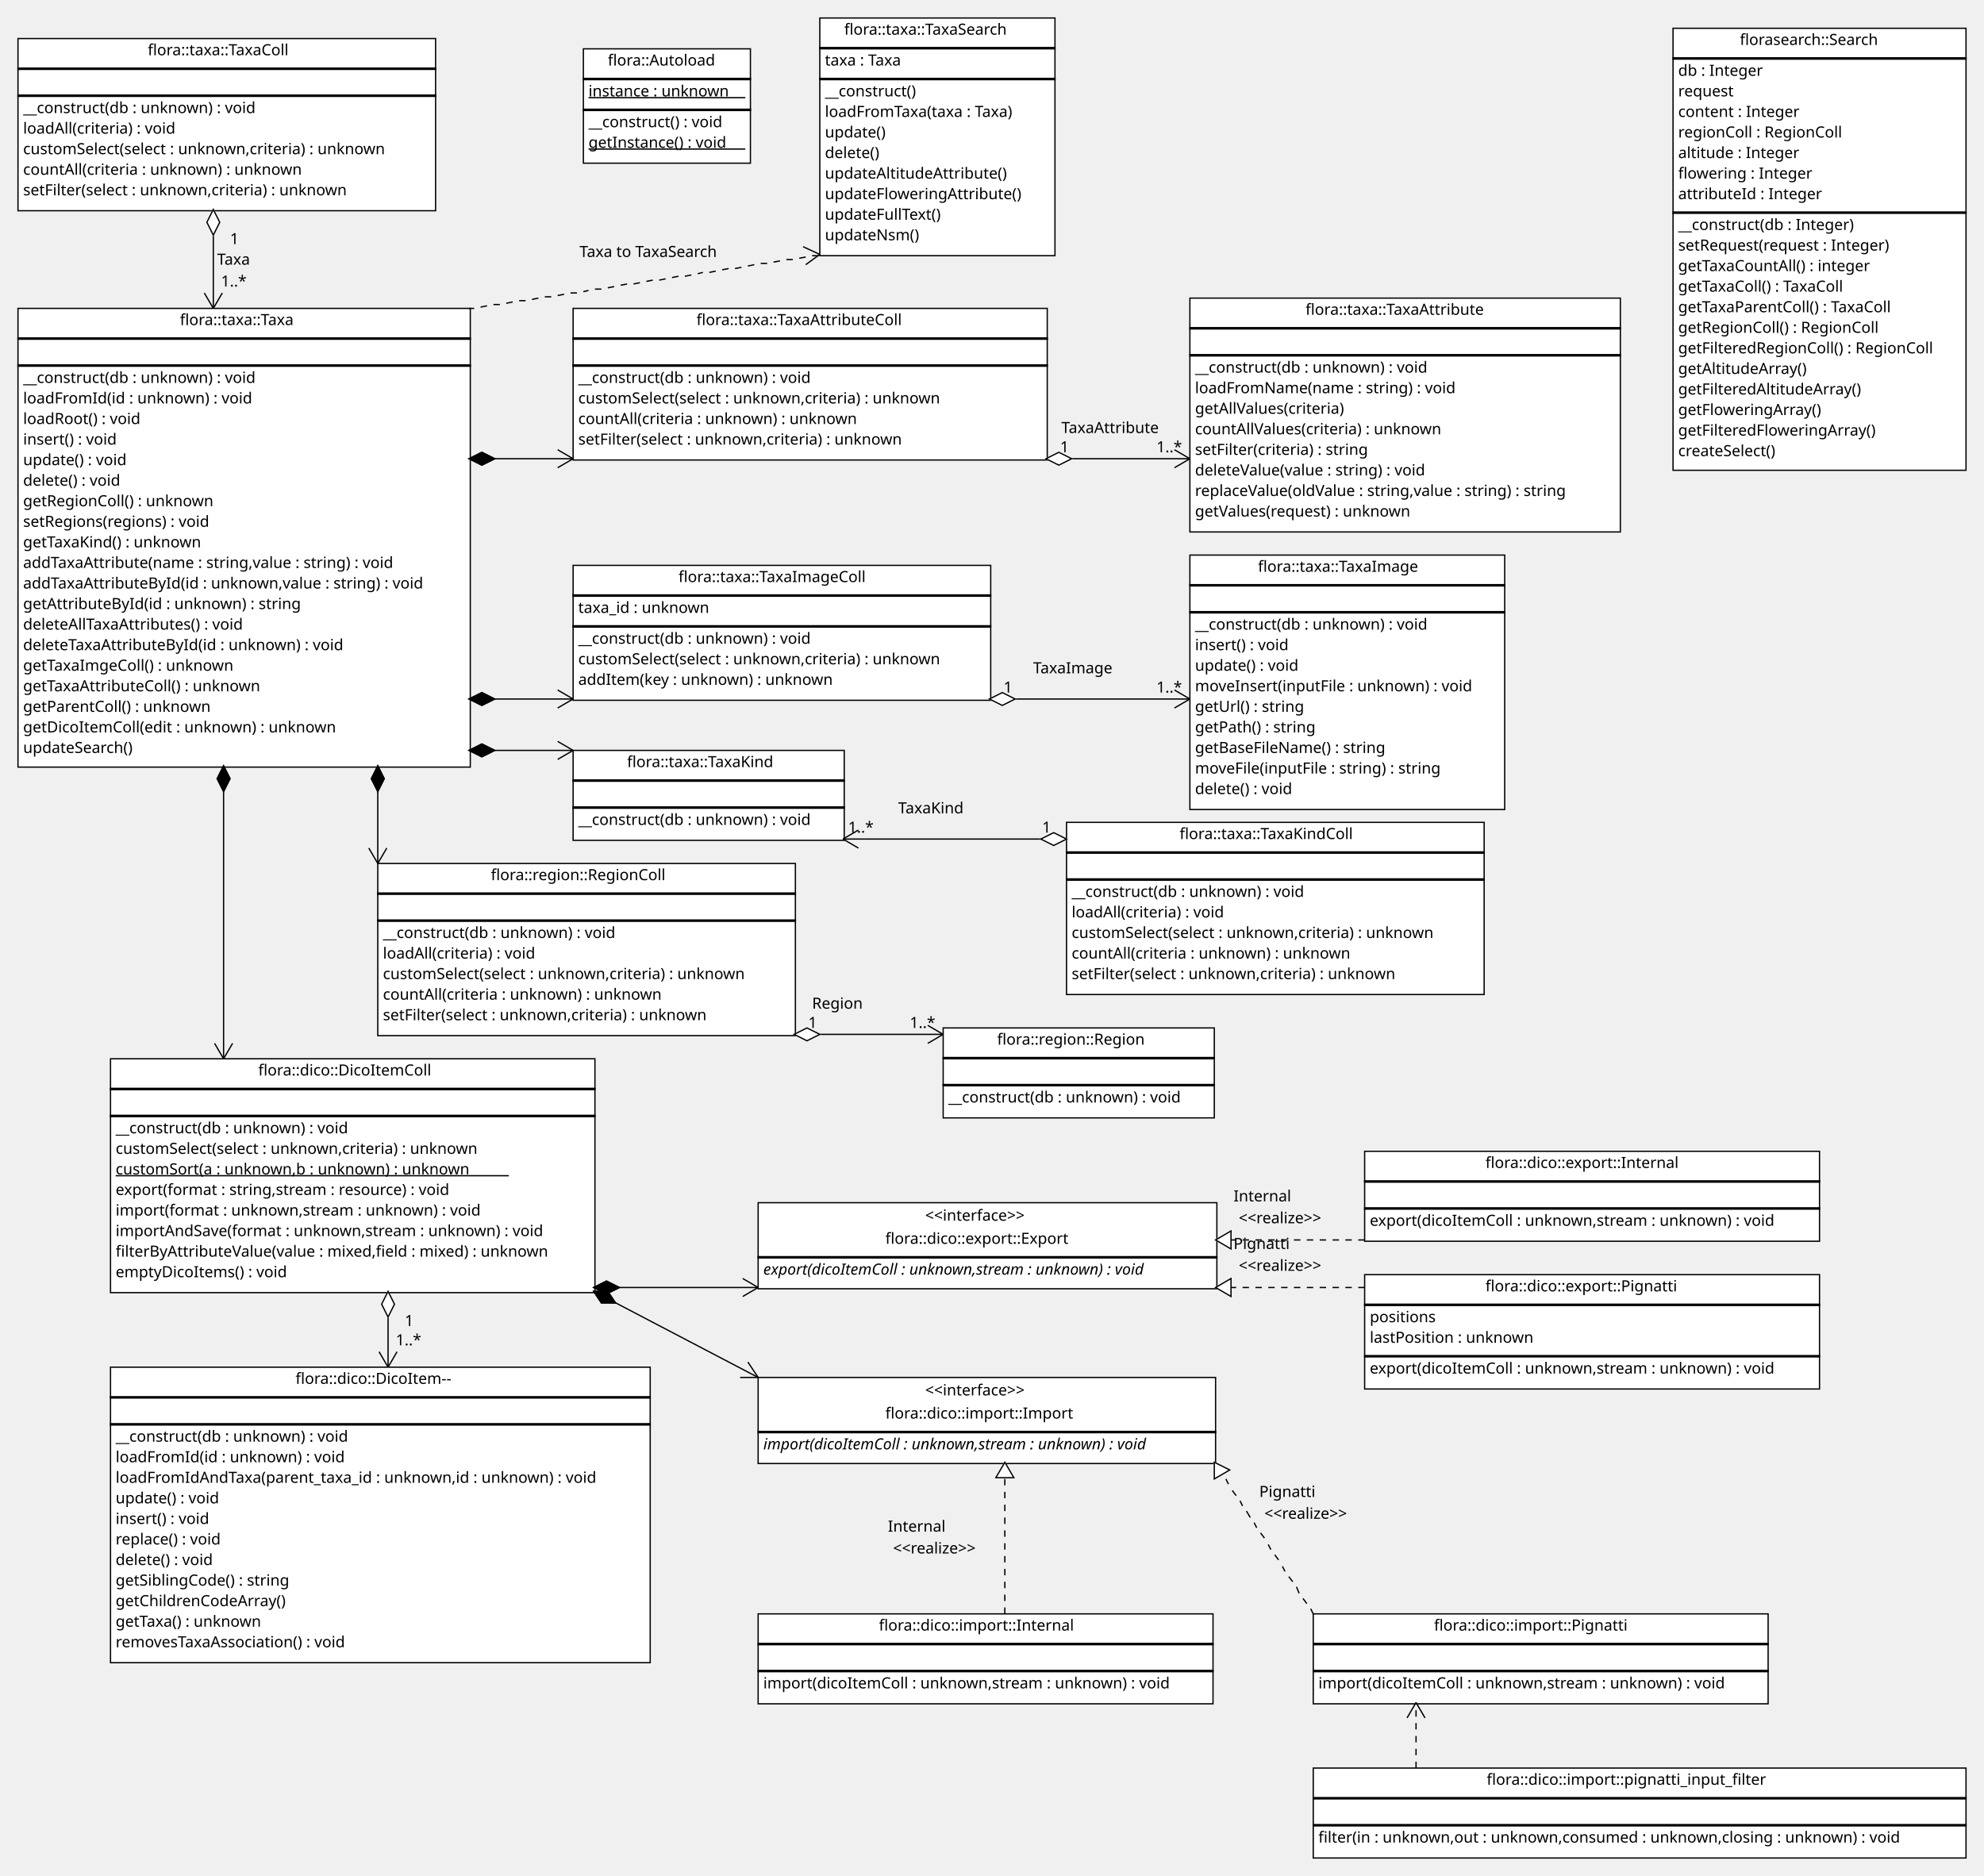
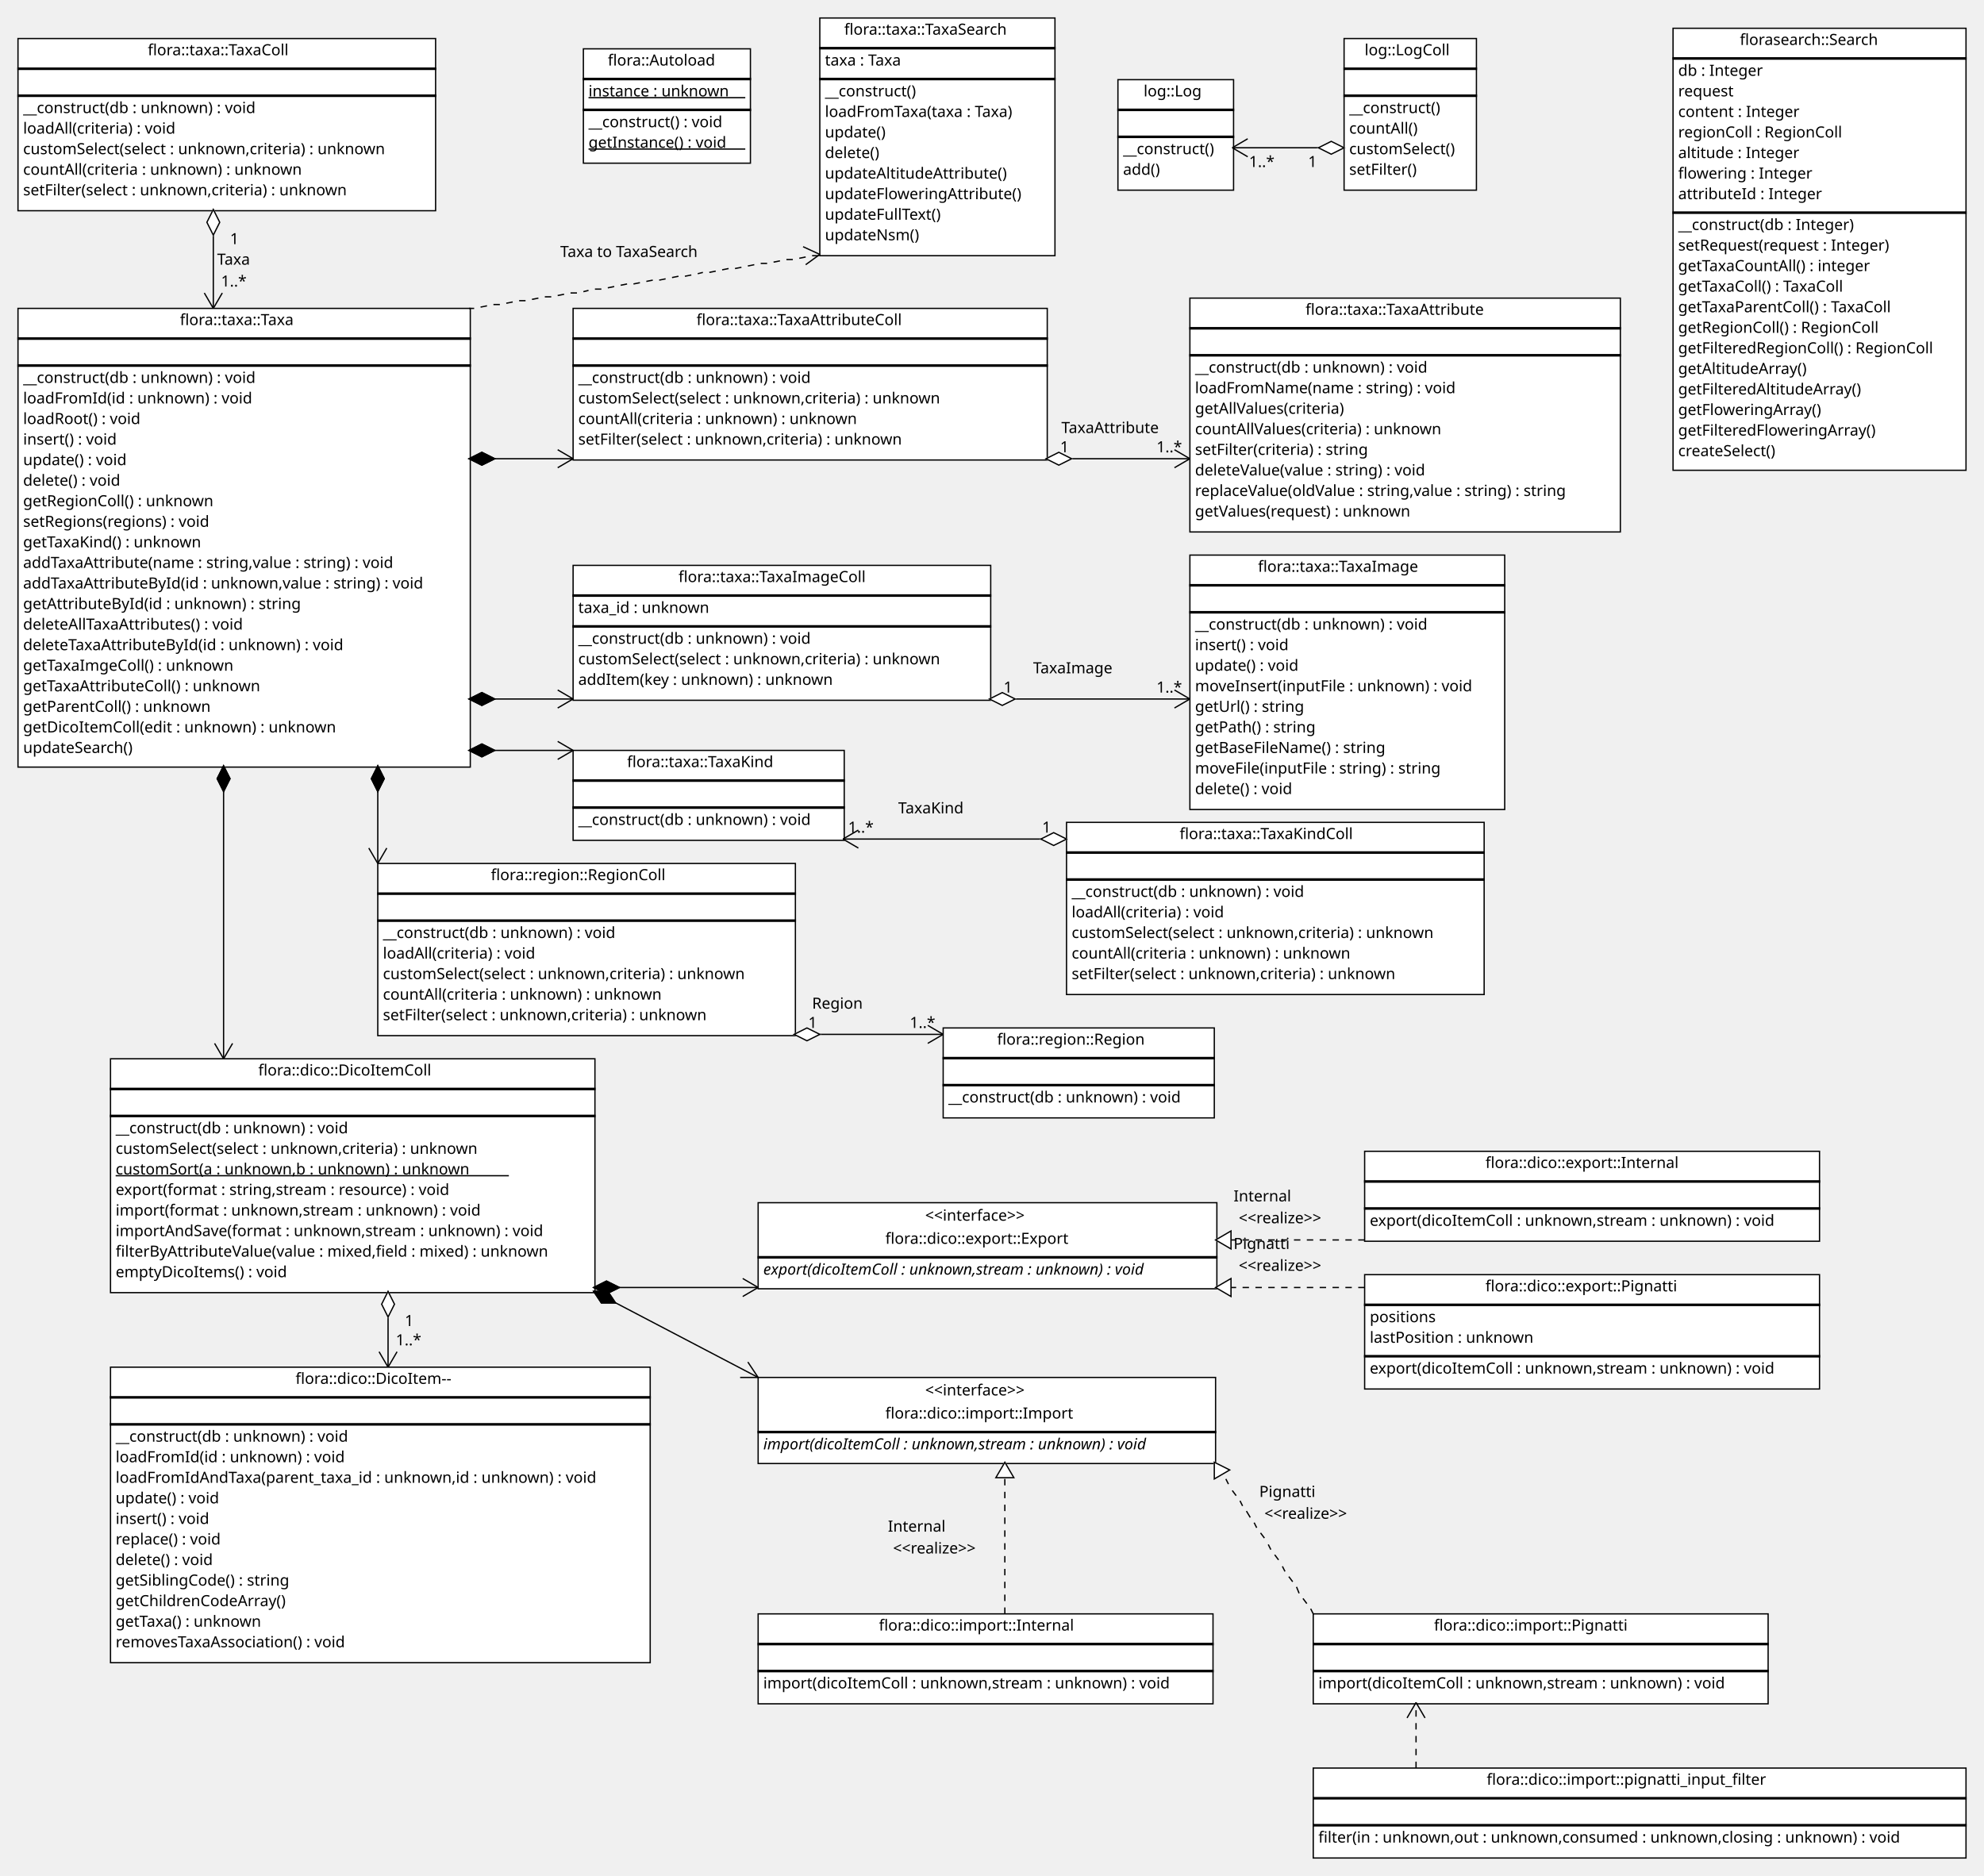
<svg xmlns="http://www.w3.org/2000/svg" height="1460" version="1.1" width="1544">
  <rect fill="#ffffff" height="357" stroke="#ffffff" stroke-width="1" width="352" x="14" y="240" />
  <rect fill="none" height="357" stroke="#000000" stroke-width="1" width="352" x="14" y="240" />
  <text font-family="Dialog" font-size="12" x="140" y="253">
flora::taxa::Taxa</text>
  <rect fill="#000000" height="1" stroke="#000000" stroke-width="1" width="352" x="14" y="263" />
  <rect fill="#000000" height="1" stroke="#000000" stroke-width="1" width="352" x="14" y="284" />
  <text font-family="Dialog" font-size="12" x="18" y="298">
__construct(db : unknown) : void</text>
  <text font-family="Dialog" font-size="12" x="18" y="314">
loadFromId(id : unknown) : void</text>
  <text font-family="Dialog" font-size="12" x="18" y="330">
loadRoot() : void</text>
  <text font-family="Dialog" font-size="12" x="18" y="346">
insert() : void</text>
  <text font-family="Dialog" font-size="12" x="18" y="362">
update() : void</text>
  <text font-family="Dialog" font-size="12" x="18" y="378">
delete() : void</text>
  <text font-family="Dialog" font-size="12" x="18" y="394">
getRegionColl() : unknown</text>
  <text font-family="Dialog" font-size="12" x="18" y="410">
setRegions(regions) : void</text>
  <text font-family="Dialog" font-size="12" x="18" y="426">
getTaxaKind() : unknown</text>
  <text font-family="Dialog" font-size="12" x="18" y="442">
addTaxaAttribute(name : string,value : string) : void</text>
  <text font-family="Dialog" font-size="12" x="18" y="458">
addTaxaAttributeById(id : unknown,value : string) : void</text>
  <text font-family="Dialog" font-size="12" x="18" y="474">
getAttributeById(id : unknown) : string</text>
  <text font-family="Dialog" font-size="12" x="18" y="490">
deleteAllTaxaAttributes() : void</text>
  <text font-family="Dialog" font-size="12" x="18" y="506">
deleteTaxaAttributeById(id : unknown) : void</text>
  <text font-family="Dialog" font-size="12" x="18" y="522">
getTaxaImgeColl() : unknown</text>
  <text font-family="Dialog" font-size="12" x="18" y="538">
getTaxaAttributeColl() : unknown</text>
  <text font-family="Dialog" font-size="12" x="18" y="554">
getParentColl() : unknown</text>
  <text font-family="Dialog" font-size="12" x="18" y="570">
getDicoItemColl(edit : unknown) : unknown</text>
  <text font-family="Dialog" font-size="12" x="18" y="586">
updateSearch()</text>
  <rect fill="#ffffff" height="118" stroke="#ffffff" stroke-width="1" width="369" x="446" y="240" />
  <rect fill="none" height="118" stroke="#000000" stroke-width="1" width="369" x="446" y="240" />
  <text font-family="Dialog" font-size="12" x="542" y="253">
flora::taxa::TaxaAttributeColl</text>
  <rect fill="#000000" height="1" stroke="#000000" stroke-width="1" width="369" x="446" y="263" />
  <rect fill="#000000" height="1" stroke="#000000" stroke-width="1" width="369" x="446" y="284" />
  <text font-family="Dialog" font-size="12" x="450" y="298">
__construct(db : unknown) : void</text>
  <text font-family="Dialog" font-size="12" x="450" y="314">
customSelect(select : unknown,criteria) : unknown</text>
  <text font-family="Dialog" font-size="12" x="450" y="330">
countAll(criteria : unknown) : unknown</text>
  <text font-family="Dialog" font-size="12" x="450" y="346">
setFilter(select : unknown,criteria) : unknown</text>
  <rect fill="#ffffff" height="182" stroke="#ffffff" stroke-width="1" width="335" x="926" y="232" />
  <rect fill="none" height="182" stroke="#000000" stroke-width="1" width="335" x="926" y="232" />
  <text font-family="Dialog" font-size="12" x="1016" y="245">
flora::taxa::TaxaAttribute</text>
  <rect fill="#000000" height="1" stroke="#000000" stroke-width="1" width="335" x="926" y="255" />
  <rect fill="#000000" height="1" stroke="#000000" stroke-width="1" width="335" x="926" y="276" />
  <text font-family="Dialog" font-size="12" x="930" y="290">
__construct(db : unknown) : void</text>
  <text font-family="Dialog" font-size="12" x="930" y="306">
loadFromName(name : string) : void</text>
  <text font-family="Dialog" font-size="12" x="930" y="322">
getAllValues(criteria)</text>
  <text font-family="Dialog" font-size="12" x="930" y="338">
countAllValues(criteria) : unknown</text>
  <text font-family="Dialog" font-size="12" x="930" y="354">
setFilter(criteria) : string</text>
  <text font-family="Dialog" font-size="12" x="930" y="370">
deleteValue(value : string) : void</text>
  <text font-family="Dialog" font-size="12" x="930" y="386">
replaceValue(oldValue : string,value : string) : string</text>
  <text font-family="Dialog" font-size="12" x="930" y="402">
getValues(request) : unknown</text>
  <polyline fill="none" points="365,357 446,357" stroke="#000000" stroke-width="1" />
  <polygon fill="#000000" points="365,357 375,352 385,357 375,362" stroke="#000000" stroke-width="1" />
  <polygon fill="none" points="365,357 375,352 385,357 375,362" stroke="#000000" stroke-width="1" />
  <line fill="#000000" stroke="#000000" stroke-width="1" x1="434" x2="446" y1="364" y2="357" />
  <line fill="#000000" stroke="#000000" stroke-width="1" x1="434" x2="446" y1="350" y2="357" />
  <polyline fill="none" points="814,357 926,357" stroke="#000000" stroke-width="1" />
  <polygon fill="#ffffff" points="814,357 824,352 834,357 824,362" stroke="#ffffff" stroke-width="1" />
  <polygon fill="none" points="814,357 824,352 834,357 824,362" stroke="#000000" stroke-width="1" />
  <line fill="#000000" stroke="#000000" stroke-width="1" x1="914" x2="926" y1="364" y2="357" />
  <line fill="#000000" stroke="#000000" stroke-width="1" x1="914" x2="926" y1="350" y2="357" />
  <text font-family="Dialog" font-size="12" x="826" y="337">
TaxaAttribute</text>
  <text font-family="Dialog" font-size="12" x="825" y="352">
1</text>
  <text font-family="Dialog" font-size="12" x="900" y="352">
1..*</text>
  <rect fill="#ffffff" height="105" stroke="#ffffff" stroke-width="1" width="325" x="446" y="440" />
  <rect fill="none" height="105" stroke="#000000" stroke-width="1" width="325" x="446" y="440" />
  <text font-family="Dialog" font-size="12" x="528" y="453">
flora::taxa::TaxaImageColl</text>
  <rect fill="#000000" height="1" stroke="#000000" stroke-width="1" width="325" x="446" y="463" />
  <text font-family="Dialog" font-size="12" x="450" y="477">
taxa_id : unknown</text>
  <rect fill="#000000" height="1" stroke="#000000" stroke-width="1" width="325" x="446" y="487" />
  <text font-family="Dialog" font-size="12" x="450" y="501">
__construct(db : unknown) : void</text>
  <text font-family="Dialog" font-size="12" x="450" y="517">
customSelect(select : unknown,criteria) : unknown</text>
  <text font-family="Dialog" font-size="12" x="450" y="533">
addItem(key : unknown) : unknown</text>
  <polyline fill="none" points="365,544 446,544" stroke="#000000" stroke-width="1" />
  <polygon fill="#000000" points="365,544 375,539 385,544 375,549" stroke="#000000" stroke-width="1" />
  <polygon fill="none" points="365,544 375,539 385,544 375,549" stroke="#000000" stroke-width="1" />
  <line fill="#000000" stroke="#000000" stroke-width="1" x1="434" x2="446" y1="551" y2="544" />
  <line fill="#000000" stroke="#000000" stroke-width="1" x1="434" x2="446" y1="537" y2="544" />
  <rect fill="#ffffff" height="198" stroke="#ffffff" stroke-width="1" width="245" x="926" y="432" />
  <rect fill="none" height="198" stroke="#000000" stroke-width="1" width="245" x="926" y="432" />
  <text font-family="Dialog" font-size="12" x="979" y="445">
flora::taxa::TaxaImage</text>
  <rect fill="#000000" height="1" stroke="#000000" stroke-width="1" width="245" x="926" y="455" />
  <rect fill="#000000" height="1" stroke="#000000" stroke-width="1" width="245" x="926" y="476" />
  <text font-family="Dialog" font-size="12" x="930" y="490">
__construct(db : unknown) : void</text>
  <text font-family="Dialog" font-size="12" x="930" y="506">
insert() : void</text>
  <text font-family="Dialog" font-size="12" x="930" y="522">
update() : void</text>
  <text font-family="Dialog" font-size="12" x="930" y="538">
moveInsert(inputFile : unknown) : void</text>
  <text font-family="Dialog" font-size="12" x="930" y="554">
getUrl() : string</text>
  <text font-family="Dialog" font-size="12" x="930" y="570">
getPath() : string</text>
  <text font-family="Dialog" font-size="12" x="930" y="586">
getBaseFileName() : string</text>
  <text font-family="Dialog" font-size="12" x="930" y="602">
moveFile(inputFile : string) : string</text>
  <text font-family="Dialog" font-size="12" x="930" y="618">
delete() : void</text>
  <polyline fill="none" points="770,544 926,544" stroke="#000000" stroke-width="1" />
  <polygon fill="#ffffff" points="770,544 780,539 790,544 780,549" stroke="#ffffff" stroke-width="1" />
  <polygon fill="none" points="770,544 780,539 790,544 780,549" stroke="#000000" stroke-width="1" />
  <line fill="#000000" stroke="#000000" stroke-width="1" x1="914" x2="926" y1="551" y2="544" />
  <line fill="#000000" stroke="#000000" stroke-width="1" x1="914" x2="926" y1="537" y2="544" />
  <text font-family="Dialog" font-size="12" x="804" y="524">
TaxaImage</text>
  <text font-family="Dialog" font-size="12" x="781" y="539">
1</text>
  <text font-family="Dialog" font-size="12" x="900" y="539">
1..*</text>
  <rect fill="#ffffff" height="70" stroke="#ffffff" stroke-width="1" width="211" x="446" y="584" />
  <rect fill="none" height="70" stroke="#000000" stroke-width="1" width="211" x="446" y="584" />
  <text font-family="Dialog" font-size="12" x="488" y="597">
flora::taxa::TaxaKind</text>
  <rect fill="#000000" height="1" stroke="#000000" stroke-width="1" width="211" x="446" y="607" />
  <rect fill="#000000" height="1" stroke="#000000" stroke-width="1" width="211" x="446" y="628" />
  <text font-family="Dialog" font-size="12" x="450" y="642">
__construct(db : unknown) : void</text>
  <rect fill="#ffffff" height="134" stroke="#ffffff" stroke-width="1" width="325" x="830" y="640" />
  <rect fill="none" height="134" stroke="#000000" stroke-width="1" width="325" x="830" y="640" />
  <text font-family="Dialog" font-size="12" x="918" y="653">
flora::taxa::TaxaKindColl</text>
  <rect fill="#000000" height="1" stroke="#000000" stroke-width="1" width="325" x="830" y="663" />
  <rect fill="#000000" height="1" stroke="#000000" stroke-width="1" width="325" x="830" y="684" />
  <text font-family="Dialog" font-size="12" x="834" y="698">
__construct(db : unknown) : void</text>
  <text font-family="Dialog" font-size="12" x="834" y="714">
loadAll(criteria) : void</text>
  <text font-family="Dialog" font-size="12" x="834" y="730">
customSelect(select : unknown,criteria) : unknown</text>
  <text font-family="Dialog" font-size="12" x="834" y="746">
countAll(criteria : unknown) : unknown</text>
  <text font-family="Dialog" font-size="12" x="834" y="762">
setFilter(select : unknown,criteria) : unknown</text>
  <polyline fill="none" points="365,584 446,584" stroke="#000000" stroke-width="1" />
  <polygon fill="#000000" points="365,584 375,579 385,584 375,589" stroke="#000000" stroke-width="1" />
  <polygon fill="none" points="365,584 375,579 385,584 375,589" stroke="#000000" stroke-width="1" />
  <line fill="#000000" stroke="#000000" stroke-width="1" x1="434" x2="446" y1="591" y2="584" />
  <line fill="#000000" stroke="#000000" stroke-width="1" x1="434" x2="446" y1="577" y2="584" />
  <polyline fill="none" points="830,653 656,653" stroke="#000000" stroke-width="1" />
  <polygon fill="#ffffff" points="830,653 820,658 810,653 820,648" stroke="#ffffff" stroke-width="1" />
  <polygon fill="none" points="830,653 820,658 810,653 820,648" stroke="#000000" stroke-width="1" />
  <line fill="#000000" stroke="#000000" stroke-width="1" x1="668" x2="656" y1="646" y2="653" />
  <line fill="#000000" stroke="#000000" stroke-width="1" x1="668" x2="656" y1="660" y2="653" />
  <text font-family="Dialog" font-size="12" x="699" y="633">
TaxaKind</text>
  <text font-family="Dialog" font-size="12" x="811" y="648">
1</text>
  <text font-family="Dialog" font-size="12" x="660" y="648">
1..*</text>
  <rect fill="#ffffff" height="134" stroke="#ffffff" stroke-width="1" width="325" x="294" y="672" />
  <rect fill="none" height="134" stroke="#000000" stroke-width="1" width="325" x="294" y="672" />
  <text font-family="Dialog" font-size="12" x="382" y="685">
flora::region::RegionColl</text>
  <rect fill="#000000" height="1" stroke="#000000" stroke-width="1" width="325" x="294" y="695" />
  <rect fill="#000000" height="1" stroke="#000000" stroke-width="1" width="325" x="294" y="716" />
  <text font-family="Dialog" font-size="12" x="298" y="730">
__construct(db : unknown) : void</text>
  <text font-family="Dialog" font-size="12" x="298" y="746">
loadAll(criteria) : void</text>
  <text font-family="Dialog" font-size="12" x="298" y="762">
customSelect(select : unknown,criteria) : unknown</text>
  <text font-family="Dialog" font-size="12" x="298" y="778">
countAll(criteria : unknown) : unknown</text>
  <text font-family="Dialog" font-size="12" x="298" y="794">
setFilter(select : unknown,criteria) : unknown</text>
  <rect fill="#ffffff" height="70" stroke="#ffffff" stroke-width="1" width="211" x="734" y="800" />
  <rect fill="none" height="70" stroke="#000000" stroke-width="1" width="211" x="734" y="800" />
  <text font-family="Dialog" font-size="12" x="776" y="813">
flora::region::Region</text>
  <rect fill="#000000" height="1" stroke="#000000" stroke-width="1" width="211" x="734" y="823" />
  <rect fill="#000000" height="1" stroke="#000000" stroke-width="1" width="211" x="734" y="844" />
  <text font-family="Dialog" font-size="12" x="738" y="858">
__construct(db : unknown) : void</text>
  <polyline fill="none" points="294,596 294,672" stroke="#000000" stroke-width="1" />
  <polygon fill="#000000" points="294,596 299,606 294,616 289,606" stroke="#000000" stroke-width="1" />
  <polygon fill="none" points="294,596 299,606 294,616 289,606" stroke="#000000" stroke-width="1" />
  <line fill="#000000" stroke="#000000" stroke-width="1" x1="287" x2="294" y1="660" y2="672" />
  <line fill="#000000" stroke="#000000" stroke-width="1" x1="301" x2="294" y1="660" y2="672" />
  <polyline fill="none" points="618,805 734,805" stroke="#000000" stroke-width="1" />
  <polygon fill="#ffffff" points="618,805 628,800 638,805 628,810" stroke="#ffffff" stroke-width="1" />
  <polygon fill="none" points="618,805 628,800 638,805 628,810" stroke="#000000" stroke-width="1" />
  <line fill="#000000" stroke="#000000" stroke-width="1" x1="722" x2="734" y1="812" y2="805" />
  <line fill="#000000" stroke="#000000" stroke-width="1" x1="722" x2="734" y1="798" y2="805" />
  <text font-family="Dialog" font-size="12" x="632" y="785">
Region</text>
  <text font-family="Dialog" font-size="12" x="629" y="800">
1</text>
  <text font-family="Dialog" font-size="12" x="708" y="800">
1..*</text>
  <rect fill="#ffffff" height="182" stroke="#ffffff" stroke-width="1" width="377" x="86" y="824" />
  <rect fill="none" height="182" stroke="#000000" stroke-width="1" width="377" x="86" y="824" />
  <text font-family="Dialog" font-size="12" x="201" y="837">
flora::dico::DicoItemColl</text>
  <rect fill="#000000" height="1" stroke="#000000" stroke-width="1" width="377" x="86" y="847" />
  <rect fill="#000000" height="1" stroke="#000000" stroke-width="1" width="377" x="86" y="868" />
  <text font-family="Dialog" font-size="12" x="90" y="882">
__construct(db : unknown) : void</text>
  <text font-family="Dialog" font-size="12" x="90" y="898">
customSelect(select : unknown,criteria) : unknown</text>
  <line fill="#000000" stroke="#000000" stroke-width="1" x1="90" x2="396" y1="915" y2="915" />
  <text font-family="Dialog" font-size="12" x="90" y="914">
customSort(a : unknown,b : unknown) : unknown</text>
  <text font-family="Dialog" font-size="12" x="90" y="930">
export(format : string,stream : resource) : void</text>
  <text font-family="Dialog" font-size="12" x="90" y="946">
import(format : unknown,stream : unknown) : void</text>
  <text font-family="Dialog" font-size="12" x="90" y="962">
importAndSave(format : unknown,stream : unknown) : void</text>
  <text font-family="Dialog" font-size="12" x="90" y="978">
filterByAttributeValue(value : mixed,field : mixed) : unknown</text>
  <text font-family="Dialog" font-size="12" x="90" y="994">
emptyDicoItems() : void</text>
  <polyline fill="none" points="174,596 174,824" stroke="#000000" stroke-width="1" />
  <polygon fill="#000000" points="174,596 179,606 174,616 169,606" stroke="#000000" stroke-width="1" />
  <polygon fill="none" points="174,596 179,606 174,616 169,606" stroke="#000000" stroke-width="1" />
  <line fill="#000000" stroke="#000000" stroke-width="1" x1="167" x2="174" y1="812" y2="824" />
  <line fill="#000000" stroke="#000000" stroke-width="1" x1="181" x2="174" y1="812" y2="824" />
  <rect fill="#ffffff" height="230" stroke="#ffffff" stroke-width="1" width="420" x="86" y="1064" />
  <rect fill="none" height="230" stroke="#000000" stroke-width="1" width="420" x="86" y="1064" />
  <text font-family="Dialog" font-size="12" x="230" y="1077">
flora::dico::DicoItem--</text>
  <rect fill="#000000" height="1" stroke="#000000" stroke-width="1" width="420" x="86" y="1087" />
  <rect fill="#000000" height="1" stroke="#000000" stroke-width="1" width="420" x="86" y="1108" />
  <text font-family="Dialog" font-size="12" x="90" y="1122">
__construct(db : unknown) : void</text>
  <text font-family="Dialog" font-size="12" x="90" y="1138">
loadFromId(id : unknown) : void</text>
  <text font-family="Dialog" font-size="12" x="90" y="1154">
loadFromIdAndTaxa(parent_taxa_id : unknown,id : unknown) : void</text>
  <text font-family="Dialog" font-size="12" x="90" y="1170">
update() : void</text>
  <text font-family="Dialog" font-size="12" x="90" y="1186">
insert() : void</text>
  <text font-family="Dialog" font-size="12" x="90" y="1202">
replace() : void</text>
  <text font-family="Dialog" font-size="12" x="90" y="1218">
delete() : void</text>
  <text font-family="Dialog" font-size="12" x="90" y="1234">
getSiblingCode() : string</text>
  <text font-family="Dialog" font-size="12" x="90" y="1250">
getChildrenCodeArray()</text>
  <text font-family="Dialog" font-size="12" x="90" y="1266">
getTaxa() : unknown</text>
  <text font-family="Dialog" font-size="12" x="90" y="1282">
removesTaxaAssociation() : void</text>
  <polyline fill="none" points="302,1005 302,1064" stroke="#000000" stroke-width="1" />
  <polygon fill="#ffffff" points="302,1005 307,1015 302,1025 297,1015" stroke="#ffffff" stroke-width="1" />
  <polygon fill="none" points="302,1005 307,1015 302,1025 297,1015" stroke="#000000" stroke-width="1" />
  <line fill="#000000" stroke="#000000" stroke-width="1" x1="295" x2="302" y1="1052" y2="1064" />
  <line fill="#000000" stroke="#000000" stroke-width="1" x1="309" x2="302" y1="1052" y2="1064" />
  <text font-family="Dialog" font-size="12" x="315" y="1032">
1</text>
  <text font-family="Dialog" font-size="12" x="308" y="1047">
1..*</text>
  <rect fill="#ffffff" height="67" stroke="#ffffff" stroke-width="1" width="356" x="590" y="1072" />
  <rect fill="none" height="67" stroke="#000000" stroke-width="1" width="356" x="590" y="1072" />
  <text font-family="Dialog" font-size="12" x="689" y="1104">
flora::dico::import::Import</text>
  <text font-family="Dialog" font-size="12" x="720" y="1086">
&lt;&lt;interface&gt;&gt;</text>
  <rect fill="#000000" height="1" stroke="#000000" stroke-width="1" width="356" x="590" y="1114" />
  <text font-family="Dialog" font-size="12" font-style="italic" x="594" y="1128">
import(dicoItemColl : unknown,stream : unknown) : void</text>
  <rect fill="#ffffff" height="67" stroke="#ffffff" stroke-width="1" width="357" x="590" y="936" />
  <rect fill="none" height="67" stroke="#000000" stroke-width="1" width="357" x="590" y="936" />
  <text font-family="Dialog" font-size="12" x="689" y="968">
flora::dico::export::Export</text>
  <text font-family="Dialog" font-size="12" x="720" y="950">
&lt;&lt;interface&gt;&gt;</text>
  <rect fill="#000000" height="1" stroke="#000000" stroke-width="1" width="357" x="590" y="978" />
  <text font-family="Dialog" font-size="12" font-style="italic" x="594" y="992">
export(dicoItemColl : unknown,stream : unknown) : void</text>
  <polyline fill="none" points="462,1002 590,1002" stroke="#000000" stroke-width="1" />
  <polygon fill="#000000" points="462,1002 472,997 482,1002 472,1007" stroke="#000000" stroke-width="1" />
  <polygon fill="none" points="462,1002 472,997 482,1002 472,1007" stroke="#000000" stroke-width="1" />
  <line fill="#000000" stroke="#000000" stroke-width="1" x1="578" x2="590" y1="1009" y2="1002" />
  <line fill="#000000" stroke="#000000" stroke-width="1" x1="578" x2="590" y1="995" y2="1002" />
  <polyline fill="none" points="462,1005 590,1072" stroke="#000000" stroke-width="1" />
  <polygon fill="#000000" points="462,1005 473,1005 479,1014 468,1014" stroke="#000000" stroke-width="1" />
  <polygon fill="none" points="462,1005 473,1005 479,1014 468,1014" stroke="#000000" stroke-width="1" />
  <line fill="#000000" stroke="#000000" stroke-width="1" x1="576" x2="590" y1="1072" y2="1072" />
  <line fill="#000000" stroke="#000000" stroke-width="1" x1="582" x2="590" y1="1060" y2="1072" />
  <rect fill="#ffffff" height="70" stroke="#ffffff" stroke-width="1" width="354" x="1062" y="896" />
  <rect fill="none" height="70" stroke="#000000" stroke-width="1" width="354" x="1062" y="896" />
  <text font-family="Dialog" font-size="12" x="1156" y="909">
flora::dico::export::Internal</text>
  <rect fill="#000000" height="1" stroke="#000000" stroke-width="1" width="354" x="1062" y="919" />
  <rect fill="#000000" height="1" stroke="#000000" stroke-width="1" width="354" x="1062" y="940" />
  <text font-family="Dialog" font-size="12" x="1066" y="954">
export(dicoItemColl : unknown,stream : unknown) : void</text>
  <rect fill="#ffffff" height="89" stroke="#ffffff" stroke-width="1" width="354" x="1062" y="992" />
  <rect fill="none" height="89" stroke="#000000" stroke-width="1" width="354" x="1062" y="992" />
  <text font-family="Dialog" font-size="12" x="1156" y="1005">
flora::dico::export::Pignatti</text>
  <rect fill="#000000" height="1" stroke="#000000" stroke-width="1" width="354" x="1062" y="1015" />
  <text font-family="Dialog" font-size="12" x="1066" y="1029">
positions</text>
  <text font-family="Dialog" font-size="12" x="1066" y="1045">
lastPosition : unknown</text>
  <rect fill="#000000" height="1" stroke="#000000" stroke-width="1" width="354" x="1062" y="1055" />
  <text font-family="Dialog" font-size="12" x="1066" y="1069">
export(dicoItemColl : unknown,stream : unknown) : void</text>
  <line fill="#000000" stroke="#000000" stroke-width="1" x1="1062" x2="1057" y1="965" y2="965" />
  <line fill="#000000" stroke="#000000" stroke-width="1" x1="1052" x2="1047" y1="965" y2="965" />
  <line fill="#000000" stroke="#000000" stroke-width="1" x1="1042" x2="1037" y1="965" y2="965" />
  <line fill="#000000" stroke="#000000" stroke-width="1" x1="1032" x2="1027" y1="965" y2="965" />
  <line fill="#000000" stroke="#000000" stroke-width="1" x1="1022" x2="1017" y1="965" y2="965" />
  <line fill="#000000" stroke="#000000" stroke-width="1" x1="1012" x2="1007" y1="965" y2="965" />
  <line fill="#000000" stroke="#000000" stroke-width="1" x1="1002" x2="997" y1="965" y2="965" />
  <line fill="#000000" stroke="#000000" stroke-width="1" x1="992" x2="987" y1="965" y2="965" />
  <line fill="#000000" stroke="#000000" stroke-width="1" x1="982" x2="977" y1="965" y2="965" />
  <line fill="#000000" stroke="#000000" stroke-width="1" x1="972" x2="967" y1="965" y2="965" />
  <line fill="#000000" stroke="#000000" stroke-width="1" x1="962" x2="957" y1="965" y2="965" />
  <line fill="#000000" stroke="#000000" stroke-width="1" x1="952" x2="947" y1="965" y2="965" />
  <polygon fill="#ffffff" points="946,965 958,958 958,972" stroke="#ffffff" stroke-width="1" />
  <polygon fill="none" points="946,965 958,958 958,972" stroke="#000000" stroke-width="1" />
  <text font-family="Dialog" font-size="12" x="960" y="935">
Internal</text>
  <text font-family="Dialog" font-size="12" x="964" y="952">
&lt;&lt;realize&gt;&gt;</text>
  <line fill="#000000" stroke="#000000" stroke-width="1" x1="1062" x2="1057" y1="1002" y2="1002" />
  <line fill="#000000" stroke="#000000" stroke-width="1" x1="1052" x2="1047" y1="1002" y2="1002" />
  <line fill="#000000" stroke="#000000" stroke-width="1" x1="1042" x2="1037" y1="1002" y2="1002" />
  <line fill="#000000" stroke="#000000" stroke-width="1" x1="1032" x2="1027" y1="1002" y2="1002" />
  <line fill="#000000" stroke="#000000" stroke-width="1" x1="1022" x2="1017" y1="1002" y2="1002" />
  <line fill="#000000" stroke="#000000" stroke-width="1" x1="1012" x2="1007" y1="1002" y2="1002" />
  <line fill="#000000" stroke="#000000" stroke-width="1" x1="1002" x2="997" y1="1002" y2="1002" />
  <line fill="#000000" stroke="#000000" stroke-width="1" x1="992" x2="987" y1="1002" y2="1002" />
  <line fill="#000000" stroke="#000000" stroke-width="1" x1="982" x2="977" y1="1002" y2="1002" />
  <line fill="#000000" stroke="#000000" stroke-width="1" x1="972" x2="967" y1="1002" y2="1002" />
  <line fill="#000000" stroke="#000000" stroke-width="1" x1="962" x2="957" y1="1002" y2="1002" />
  <line fill="#000000" stroke="#000000" stroke-width="1" x1="952" x2="947" y1="1002" y2="1002" />
  <polygon fill="#ffffff" points="946,1002 958,995 958,1009" stroke="#ffffff" stroke-width="1" />
  <polygon fill="none" points="946,1002 958,995 958,1009" stroke="#000000" stroke-width="1" />
  <text font-family="Dialog" font-size="12" x="960" y="972">
Pignatti</text>
  <text font-family="Dialog" font-size="12" x="964" y="989">
&lt;&lt;realize&gt;&gt;</text>
  <rect fill="#ffffff" height="70" stroke="#ffffff" stroke-width="1" width="354" x="590" y="1256" />
  <rect fill="none" height="70" stroke="#000000" stroke-width="1" width="354" x="590" y="1256" />
  <text font-family="Dialog" font-size="12" x="684" y="1269">
flora::dico::import::Internal</text>
  <rect fill="#000000" height="1" stroke="#000000" stroke-width="1" width="354" x="590" y="1279" />
  <rect fill="#000000" height="1" stroke="#000000" stroke-width="1" width="354" x="590" y="1300" />
  <text font-family="Dialog" font-size="12" x="594" y="1314">
import(dicoItemColl : unknown,stream : unknown) : void</text>
  <rect fill="#ffffff" height="70" stroke="#ffffff" stroke-width="1" width="354" x="1022" y="1256" />
  <rect fill="none" height="70" stroke="#000000" stroke-width="1" width="354" x="1022" y="1256" />
  <text font-family="Dialog" font-size="12" x="1116" y="1269">
flora::dico::import::Pignatti</text>
  <rect fill="#000000" height="1" stroke="#000000" stroke-width="1" width="354" x="1022" y="1279" />
  <rect fill="#000000" height="1" stroke="#000000" stroke-width="1" width="354" x="1022" y="1300" />
  <text font-family="Dialog" font-size="12" x="1026" y="1314">
import(dicoItemColl : unknown,stream : unknown) : void</text>
  <rect fill="#ffffff" height="70" stroke="#ffffff" stroke-width="1" width="508" x="1022" y="1376" />
  <rect fill="none" height="70" stroke="#000000" stroke-width="1" width="508" x="1022" y="1376" />
  <text font-family="Dialog" font-size="12" x="1157" y="1389">
flora::dico::import::pignatti_input_filter</text>
  <rect fill="#000000" height="1" stroke="#000000" stroke-width="1" width="508" x="1022" y="1399" />
  <rect fill="#000000" height="1" stroke="#000000" stroke-width="1" width="508" x="1022" y="1420" />
  <text font-family="Dialog" font-size="12" x="1026" y="1434">
filter(in : unknown,out : unknown,consumed : unknown,closing : unknown) : void</text>
  <line fill="#000000" stroke="#000000" stroke-width="1" x1="1102" x2="1102" y1="1376" y2="1371" />
  <line fill="#000000" stroke="#000000" stroke-width="1" x1="1102" x2="1102" y1="1366" y2="1361" />
  <line fill="#000000" stroke="#000000" stroke-width="1" x1="1102" x2="1102" y1="1356" y2="1351" />
  <line fill="#000000" stroke="#000000" stroke-width="1" x1="1102" x2="1102" y1="1346" y2="1341" />
  <line fill="#000000" stroke="#000000" stroke-width="1" x1="1102" x2="1102" y1="1336" y2="1331" />
  <line fill="#000000" stroke="#000000" stroke-width="1" x1="1102" x2="1102" y1="1326" y2="1325" />
  <line fill="#000000" stroke="#000000" stroke-width="1" x1="1109" x2="1102" y1="1337" y2="1325" />
  <line fill="#000000" stroke="#000000" stroke-width="1" x1="1095" x2="1102" y1="1337" y2="1325" />
  <line fill="#000000" stroke="#000000" stroke-width="1" x1="782" x2="782" y1="1256" y2="1251" />
  <line fill="#000000" stroke="#000000" stroke-width="1" x1="782" x2="782" y1="1246" y2="1241" />
  <line fill="#000000" stroke="#000000" stroke-width="1" x1="782" x2="782" y1="1236" y2="1231" />
  <line fill="#000000" stroke="#000000" stroke-width="1" x1="782" x2="782" y1="1226" y2="1221" />
  <line fill="#000000" stroke="#000000" stroke-width="1" x1="782" x2="782" y1="1216" y2="1211" />
  <line fill="#000000" stroke="#000000" stroke-width="1" x1="782" x2="782" y1="1206" y2="1201" />
  <line fill="#000000" stroke="#000000" stroke-width="1" x1="782" x2="782" y1="1196" y2="1191" />
  <line fill="#000000" stroke="#000000" stroke-width="1" x1="782" x2="782" y1="1186" y2="1181" />
  <line fill="#000000" stroke="#000000" stroke-width="1" x1="782" x2="782" y1="1176" y2="1171" />
  <line fill="#000000" stroke="#000000" stroke-width="1" x1="782" x2="782" y1="1166" y2="1161" />
  <line fill="#000000" stroke="#000000" stroke-width="1" x1="782" x2="782" y1="1156" y2="1151" />
  <line fill="#000000" stroke="#000000" stroke-width="1" x1="782" x2="782" y1="1146" y2="1141" />
  <polygon fill="#ffffff" points="782,1138 789,1150 775,1150" stroke="#ffffff" stroke-width="1" />
  <polygon fill="none" points="782,1138 789,1150 775,1150" stroke="#000000" stroke-width="1" />
  <text font-family="Dialog" font-size="12" x="691" y="1192">
Internal</text>
  <text font-family="Dialog" font-size="12" x="695" y="1209">
&lt;&lt;realize&gt;&gt;</text>
  <line fill="#000000" stroke="#000000" stroke-width="1" x1="1022" x2="1020" y1="1256" y2="1252" />
  <line fill="#000000" stroke="#000000" stroke-width="1" x1="1017" x2="1014" y1="1248" y2="1244" />
  <line fill="#000000" stroke="#000000" stroke-width="1" x1="1011" x2="1009" y1="1240" y2="1235" />
  <line fill="#000000" stroke="#000000" stroke-width="1" x1="1006" x2="1003" y1="1231" y2="1227" />
  <line fill="#000000" stroke="#000000" stroke-width="1" x1="1000" x2="998" y1="1223" y2="1219" />
  <line fill="#000000" stroke="#000000" stroke-width="1" x1="995" x2="992" y1="1214" y2="1210" />
  <line fill="#000000" stroke="#000000" stroke-width="1" x1="989" x2="987" y1="1206" y2="1202" />
  <line fill="#000000" stroke="#000000" stroke-width="1" x1="984" x2="981" y1="1197" y2="1193" />
  <line fill="#000000" stroke="#000000" stroke-width="1" x1="978" x2="976" y1="1189" y2="1185" />
  <line fill="#000000" stroke="#000000" stroke-width="1" x1="973" x2="970" y1="1181" y2="1176" />
  <line fill="#000000" stroke="#000000" stroke-width="1" x1="967" x2="965" y1="1172" y2="1168" />
  <line fill="#000000" stroke="#000000" stroke-width="1" x1="962" x2="959" y1="1164" y2="1160" />
  <line fill="#000000" stroke="#000000" stroke-width="1" x1="956" x2="954" y1="1155" y2="1151" />
  <line fill="#000000" stroke="#000000" stroke-width="1" x1="951" x2="948" y1="1147" y2="1143" />
  <polygon fill="#ffffff" points="945,1138 957,1144 945,1151" stroke="#ffffff" stroke-width="1" />
  <polygon fill="none" points="945,1138 957,1144 945,1151" stroke="#000000" stroke-width="1" />
  <text font-family="Dialog" font-size="12" x="980" y="1165">
Pignatti</text>
  <text font-family="Dialog" font-size="12" x="984" y="1182">
&lt;&lt;realize&gt;&gt;</text>
  <rect fill="#ffffff" height="134" stroke="#ffffff" stroke-width="1" width="325" x="14" y="30" />
  <rect fill="none" height="134" stroke="#000000" stroke-width="1" width="325" x="14" y="30" />
  <text font-family="Dialog" font-size="12" x="115" y="43">
flora::taxa::TaxaColl</text>
  <rect fill="#000000" height="1" stroke="#000000" stroke-width="1" width="325" x="14" y="53" />
  <rect fill="#000000" height="1" stroke="#000000" stroke-width="1" width="325" x="14" y="74" />
  <text font-family="Dialog" font-size="12" x="18" y="88">
__construct(db : unknown) : void</text>
  <text font-family="Dialog" font-size="12" x="18" y="104">
loadAll(criteria) : void</text>
  <text font-family="Dialog" font-size="12" x="18" y="120">
customSelect(select : unknown,criteria) : unknown</text>
  <text font-family="Dialog" font-size="12" x="18" y="136">
countAll(criteria : unknown) : unknown</text>
  <text font-family="Dialog" font-size="12" x="18" y="152">
setFilter(select : unknown,criteria) : unknown</text>
  <rect fill="#ffffff" height="89" stroke="#ffffff" stroke-width="1" width="130" x="454" y="38" />
  <rect fill="none" height="89" stroke="#000000" stroke-width="1" width="130" x="454" y="38" />
  <text font-family="Dialog" font-size="12" x="473" y="51">
flora::Autoload</text>
  <rect fill="#000000" height="1" stroke="#000000" stroke-width="1" width="130" x="454" y="61" />
  <line fill="#000000" stroke="#000000" stroke-width="1" x1="458" x2="580" y1="76" y2="76" />
  <text font-family="Dialog" font-size="12" x="458" y="75">
instance : unknown</text>
  <rect fill="#000000" height="1" stroke="#000000" stroke-width="1" width="130" x="454" y="85" />
  <text font-family="Dialog" font-size="12" x="458" y="99">
__construct() : void</text>
  <line fill="#000000" stroke="#000000" stroke-width="1" x1="458" x2="580" y1="116" y2="116" />
  <text font-family="Dialog" font-size="12" x="458" y="115">
getInstance() : void</text>
  <polyline fill="none" points="166,163 166,240" stroke="#000000" stroke-width="1" />
  <polygon fill="#ffffff" points="166,163 171,173 166,183 161,173" stroke="#ffffff" stroke-width="1" />
  <polygon fill="none" points="166,163 171,173 166,183 161,173" stroke="#000000" stroke-width="1" />
  <line fill="#000000" stroke="#000000" stroke-width="1" x1="159" x2="166" y1="228" y2="240" />
  <line fill="#000000" stroke="#000000" stroke-width="1" x1="173" x2="166" y1="228" y2="240" />
  <text font-family="Dialog" font-size="12" x="169" y="206">
Taxa</text>
  <text font-family="Dialog" font-size="12" x="179" y="190">
1</text>
  <text font-family="Dialog" font-size="12" x="172" y="223">
1..*</text>
  <rect fill="#ffffff" height="185" stroke="#ffffff" stroke-width="1" width="183" x="638" y="14" />
  <rect fill="none" height="185" stroke="#000000" stroke-width="1" width="183" x="638" y="14" />
  <text font-family="Dialog" font-size="12" x="657" y="27">
flora::taxa::TaxaSearch</text>
  <rect fill="#000000" height="1" stroke="#000000" stroke-width="1" width="183" x="638" y="37" />
  <text font-family="Dialog" font-size="12" x="642" y="51">
taxa : Taxa</text>
  <rect fill="#000000" height="1" stroke="#000000" stroke-width="1" width="183" x="638" y="61" />
  <text font-family="Dialog" font-size="12" x="642" y="75">
__construct()</text>
  <text font-family="Dialog" font-size="12" x="642" y="91">
loadFromTaxa(taxa : Taxa)</text>
  <text font-family="Dialog" font-size="12" x="642" y="107">
update()</text>
  <text font-family="Dialog" font-size="12" x="642" y="123">
delete()</text>
  <text font-family="Dialog" font-size="12" x="642" y="139">
updateAltitudeAttribute()</text>
  <text font-family="Dialog" font-size="12" x="642" y="155">
updateFloweringAttribute()</text>
  <text font-family="Dialog" font-size="12" x="642" y="171">
updateFullText()</text>
  <text font-family="Dialog" font-size="12" x="642" y="187">
updateNsm()</text>
  <line fill="#000000" stroke="#000000" stroke-width="1" x1="365" x2="369" y1="240" y2="240" />
  <line fill="#000000" stroke="#000000" stroke-width="1" x1="374" x2="379" y1="239" y2="238" />
  <line fill="#000000" stroke="#000000" stroke-width="1" x1="384" x2="389" y1="237" y2="237" />
  <line fill="#000000" stroke="#000000" stroke-width="1" x1="394" x2="399" y1="236" y2="235" />
  <line fill="#000000" stroke="#000000" stroke-width="1" x1="404" x2="409" y1="234" y2="234" />
  <line fill="#000000" stroke="#000000" stroke-width="1" x1="414" x2="419" y1="233" y2="232" />
  <line fill="#000000" stroke="#000000" stroke-width="1" x1="424" x2="429" y1="231" y2="231" />
  <line fill="#000000" stroke="#000000" stroke-width="1" x1="434" x2="439" y1="230" y2="229" />
  <line fill="#000000" stroke="#000000" stroke-width="1" x1="444" x2="449" y1="228" y2="228" />
  <line fill="#000000" stroke="#000000" stroke-width="1" x1="454" x2="458" y1="227" y2="226" />
  <line fill="#000000" stroke="#000000" stroke-width="1" x1="463" x2="468" y1="225" y2="225" />
  <line fill="#000000" stroke="#000000" stroke-width="1" x1="473" x2="478" y1="224" y2="223" />
  <line fill="#000000" stroke="#000000" stroke-width="1" x1="483" x2="488" y1="222" y2="221" />
  <line fill="#000000" stroke="#000000" stroke-width="1" x1="493" x2="498" y1="221" y2="220" />
  <line fill="#000000" stroke="#000000" stroke-width="1" x1="503" x2="508" y1="219" y2="218" />
  <line fill="#000000" stroke="#000000" stroke-width="1" x1="513" x2="518" y1="218" y2="217" />
  <line fill="#000000" stroke="#000000" stroke-width="1" x1="523" x2="528" y1="216" y2="215" />
  <line fill="#000000" stroke="#000000" stroke-width="1" x1="533" x2="538" y1="215" y2="214" />
  <line fill="#000000" stroke="#000000" stroke-width="1" x1="543" x2="547" y1="213" y2="212" />
  <line fill="#000000" stroke="#000000" stroke-width="1" x1="552" x2="557" y1="212" y2="211" />
  <line fill="#000000" stroke="#000000" stroke-width="1" x1="562" x2="567" y1="210" y2="209" />
  <line fill="#000000" stroke="#000000" stroke-width="1" x1="572" x2="577" y1="209" y2="208" />
  <line fill="#000000" stroke="#000000" stroke-width="1" x1="582" x2="587" y1="207" y2="206" />
  <line fill="#000000" stroke="#000000" stroke-width="1" x1="592" x2="597" y1="205" y2="205" />
  <line fill="#000000" stroke="#000000" stroke-width="1" x1="602" x2="607" y1="204" y2="203" />
  <line fill="#000000" stroke="#000000" stroke-width="1" x1="612" x2="617" y1="202" y2="202" />
  <line fill="#000000" stroke="#000000" stroke-width="1" x1="622" x2="627" y1="201" y2="200" />
  <line fill="#000000" stroke="#000000" stroke-width="1" x1="632" x2="637" y1="199" y2="199" />
  <line fill="#000000" stroke="#000000" stroke-width="1" x1="627" x2="638" y1="206" y2="198" />
  <line fill="#000000" stroke="#000000" stroke-width="1" x1="625" x2="638" y1="192" y2="198" />
-   <text font-family="Dialog" font-size="12" x="451" y="200">
+   <text font-family="Dialog" font-size="12" x="436" y="200">
Taxa to TaxaSearch</text>
  <rect fill="#ffffff" height="344" stroke="#ffffff" stroke-width="1" width="228" x="1302" y="22" />
  <rect fill="none" height="344" stroke="#000000" stroke-width="1" width="228" x="1302" y="22" />
  <text font-family="Dialog" font-size="12" x="1354" y="35">
florasearch::Search</text>
  <rect fill="#000000" height="1" stroke="#000000" stroke-width="1" width="228" x="1302" y="45" />
  <text font-family="Dialog" font-size="12" x="1306" y="59">
db : Integer</text>
  <text font-family="Dialog" font-size="12" x="1306" y="75">
request</text>
  <text font-family="Dialog" font-size="12" x="1306" y="91">
content : Integer</text>
  <text font-family="Dialog" font-size="12" x="1306" y="107">
regionColl : RegionColl</text>
  <text font-family="Dialog" font-size="12" x="1306" y="123">
altitude : Integer</text>
  <text font-family="Dialog" font-size="12" x="1306" y="139">
flowering : Integer</text>
  <text font-family="Dialog" font-size="12" x="1306" y="155">
attributeId : Integer</text>
  <rect fill="#000000" height="1" stroke="#000000" stroke-width="1" width="228" x="1302" y="165" />
  <text font-family="Dialog" font-size="12" x="1306" y="179">
__construct(db : Integer)</text>
  <text font-family="Dialog" font-size="12" x="1306" y="195">
setRequest(request : Integer)</text>
  <text font-family="Dialog" font-size="12" x="1306" y="211">
getTaxaCountAll() : integer</text>
  <text font-family="Dialog" font-size="12" x="1306" y="227">
getTaxaColl() : TaxaColl</text>
  <text font-family="Dialog" font-size="12" x="1306" y="243">
getTaxaParentColl() : TaxaColl</text>
  <text font-family="Dialog" font-size="12" x="1306" y="259">
getRegionColl() : RegionColl</text>
  <text font-family="Dialog" font-size="12" x="1306" y="275">
getFilteredRegionColl() : RegionColl</text>
  <text font-family="Dialog" font-size="12" x="1306" y="291">
getAltitudeArray()</text>
  <text font-family="Dialog" font-size="12" x="1306" y="307">
getFilteredAltitudeArray()</text>
  <text font-family="Dialog" font-size="12" x="1306" y="323">
getFloweringArray()</text>
  <text font-family="Dialog" font-size="12" x="1306" y="339">
getFilteredFloweringArray()</text>
  <text font-family="Dialog" font-size="12" x="1306" y="355">
createSelect()</text>
+   <rect fill="#ffffff" height="86" stroke="#ffffff" stroke-width="1" width="90" x="870" y="62" />
+   <rect fill="none" height="86" stroke="#000000" stroke-width="1" width="90" x="870" y="62" />
+   <text font-family="Dialog" font-size="12" x="890" y="75">
+ log::Log</text>
+   <rect fill="#000000" height="1" stroke="#000000" stroke-width="1" width="90" x="870" y="85" />
+   <rect fill="#000000" height="1" stroke="#000000" stroke-width="1" width="90" x="870" y="106" />
+   <text font-family="Dialog" font-size="12" x="874" y="120">
+ __construct()</text>
+   <text font-family="Dialog" font-size="12" x="874" y="136">
+ add()</text>
+   <rect fill="#ffffff" height="118" stroke="#ffffff" stroke-width="1" width="103" x="1046" y="30" />
+   <rect fill="none" height="118" stroke="#000000" stroke-width="1" width="103" x="1046" y="30" />
+   <text font-family="Dialog" font-size="12" x="1062" y="43">
+ log::LogColl</text>
+   <rect fill="#000000" height="1" stroke="#000000" stroke-width="1" width="103" x="1046" y="53" />
+   <rect fill="#000000" height="1" stroke="#000000" stroke-width="1" width="103" x="1046" y="74" />
+   <text font-family="Dialog" font-size="12" x="1050" y="88">
+ __construct()</text>
+   <text font-family="Dialog" font-size="12" x="1050" y="104">
+ countAll()</text>
+   <text font-family="Dialog" font-size="12" x="1050" y="120">
+ customSelect()</text>
+   <text font-family="Dialog" font-size="12" x="1050" y="136">
+ setFilter()</text>
+   <polyline fill="none" points="1046,115 959,115" stroke="#000000" stroke-width="1" />
+   <polygon fill="#ffffff" points="1046,115 1036,120 1026,115 1036,110" stroke="#ffffff" stroke-width="1" />
+   <polygon fill="none" points="1046,115 1036,120 1026,115 1036,110" stroke="#000000" stroke-width="1" />
+   <line fill="#000000" stroke="#000000" stroke-width="1" x1="971" x2="959" y1="108" y2="115" />
+   <line fill="#000000" stroke="#000000" stroke-width="1" x1="971" x2="959" y1="122" y2="115" />
+   <text font-family="Dialog" font-size="12" x="1018" y="130">
+ 1</text>
+   <text font-family="Dialog" font-size="12" x="972" y="130">
+ 1..*</text>
</svg>
